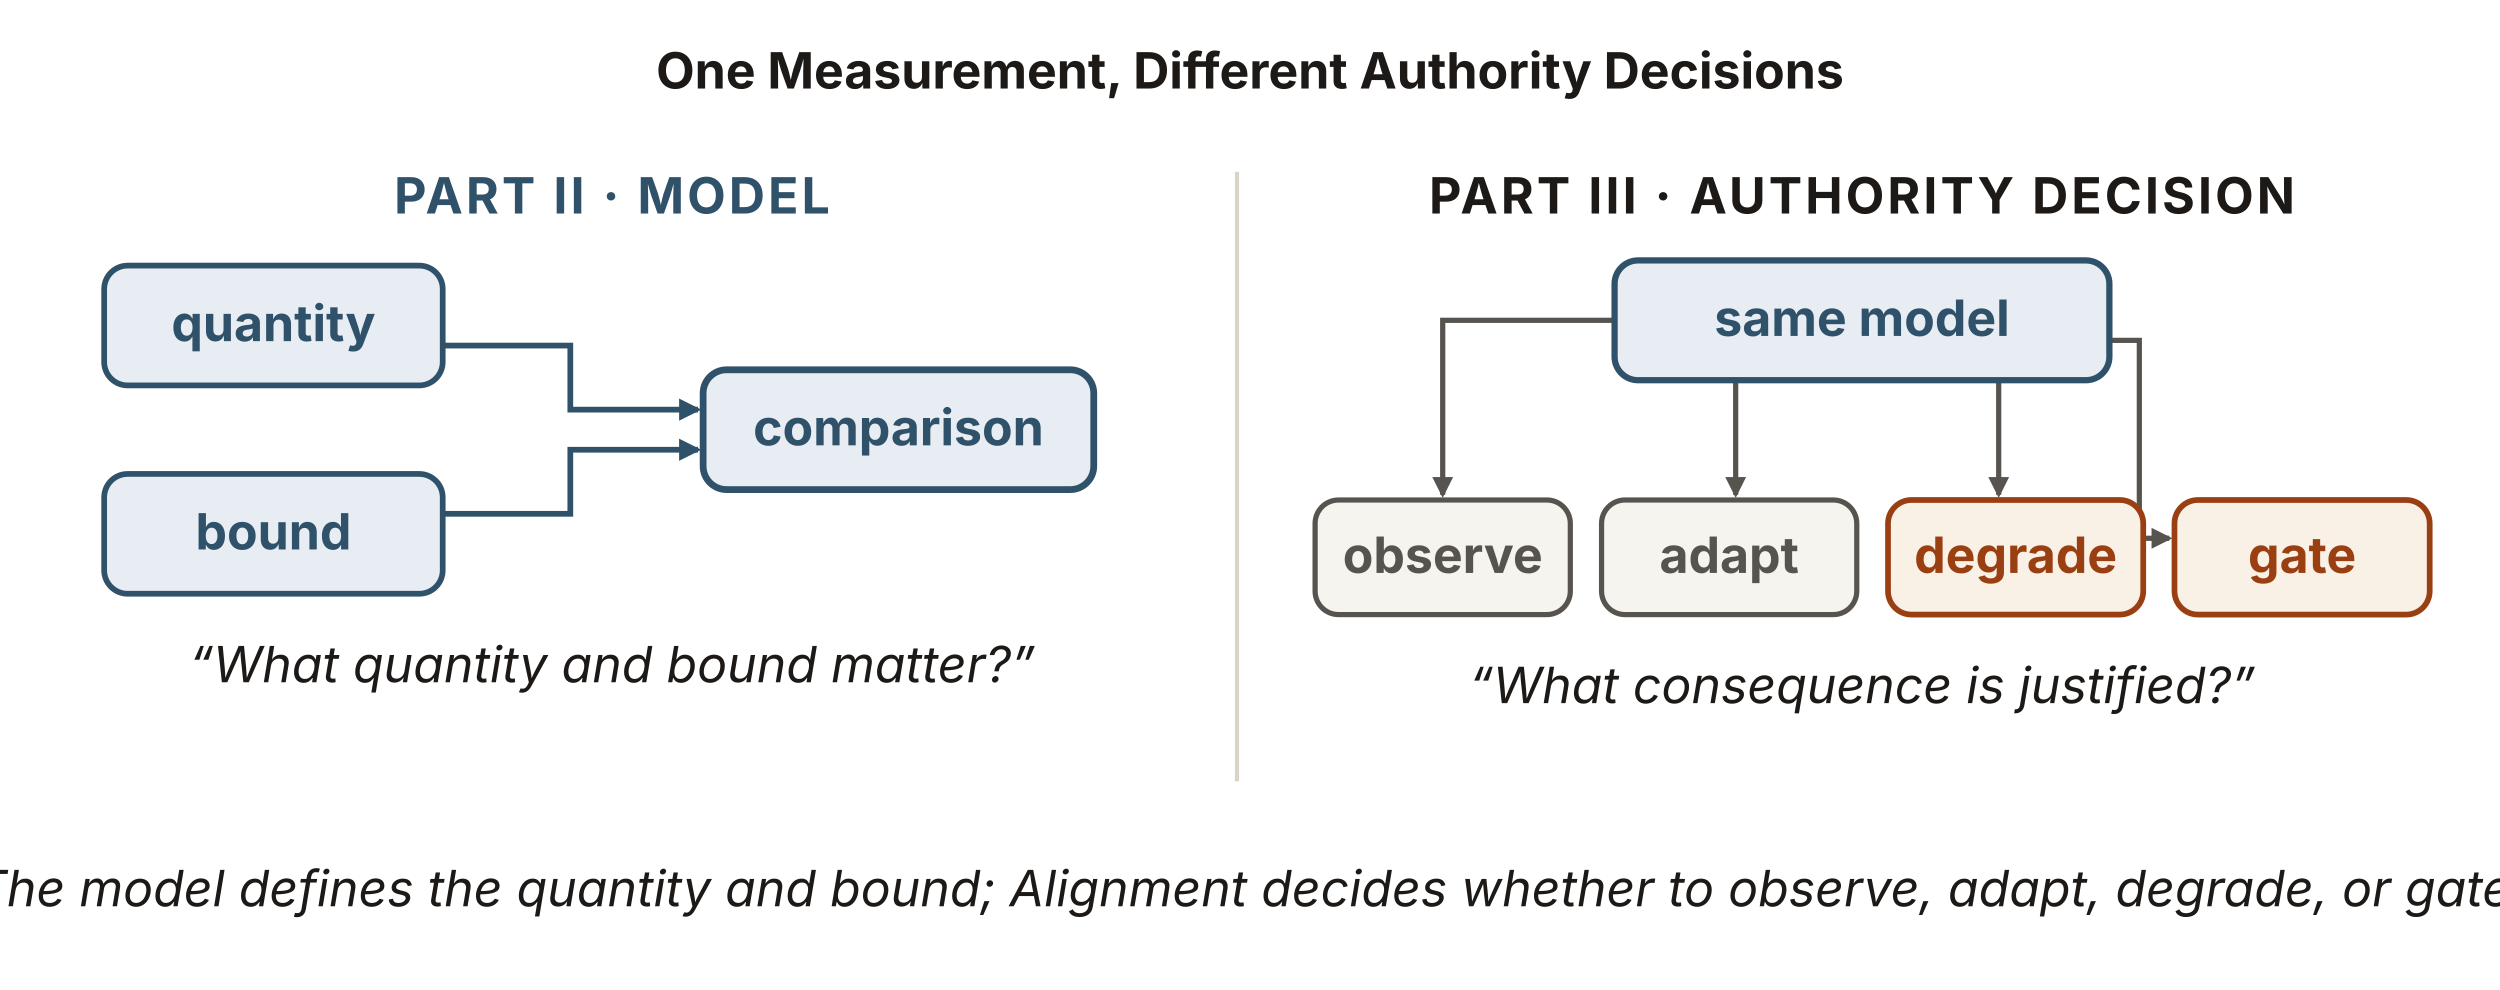
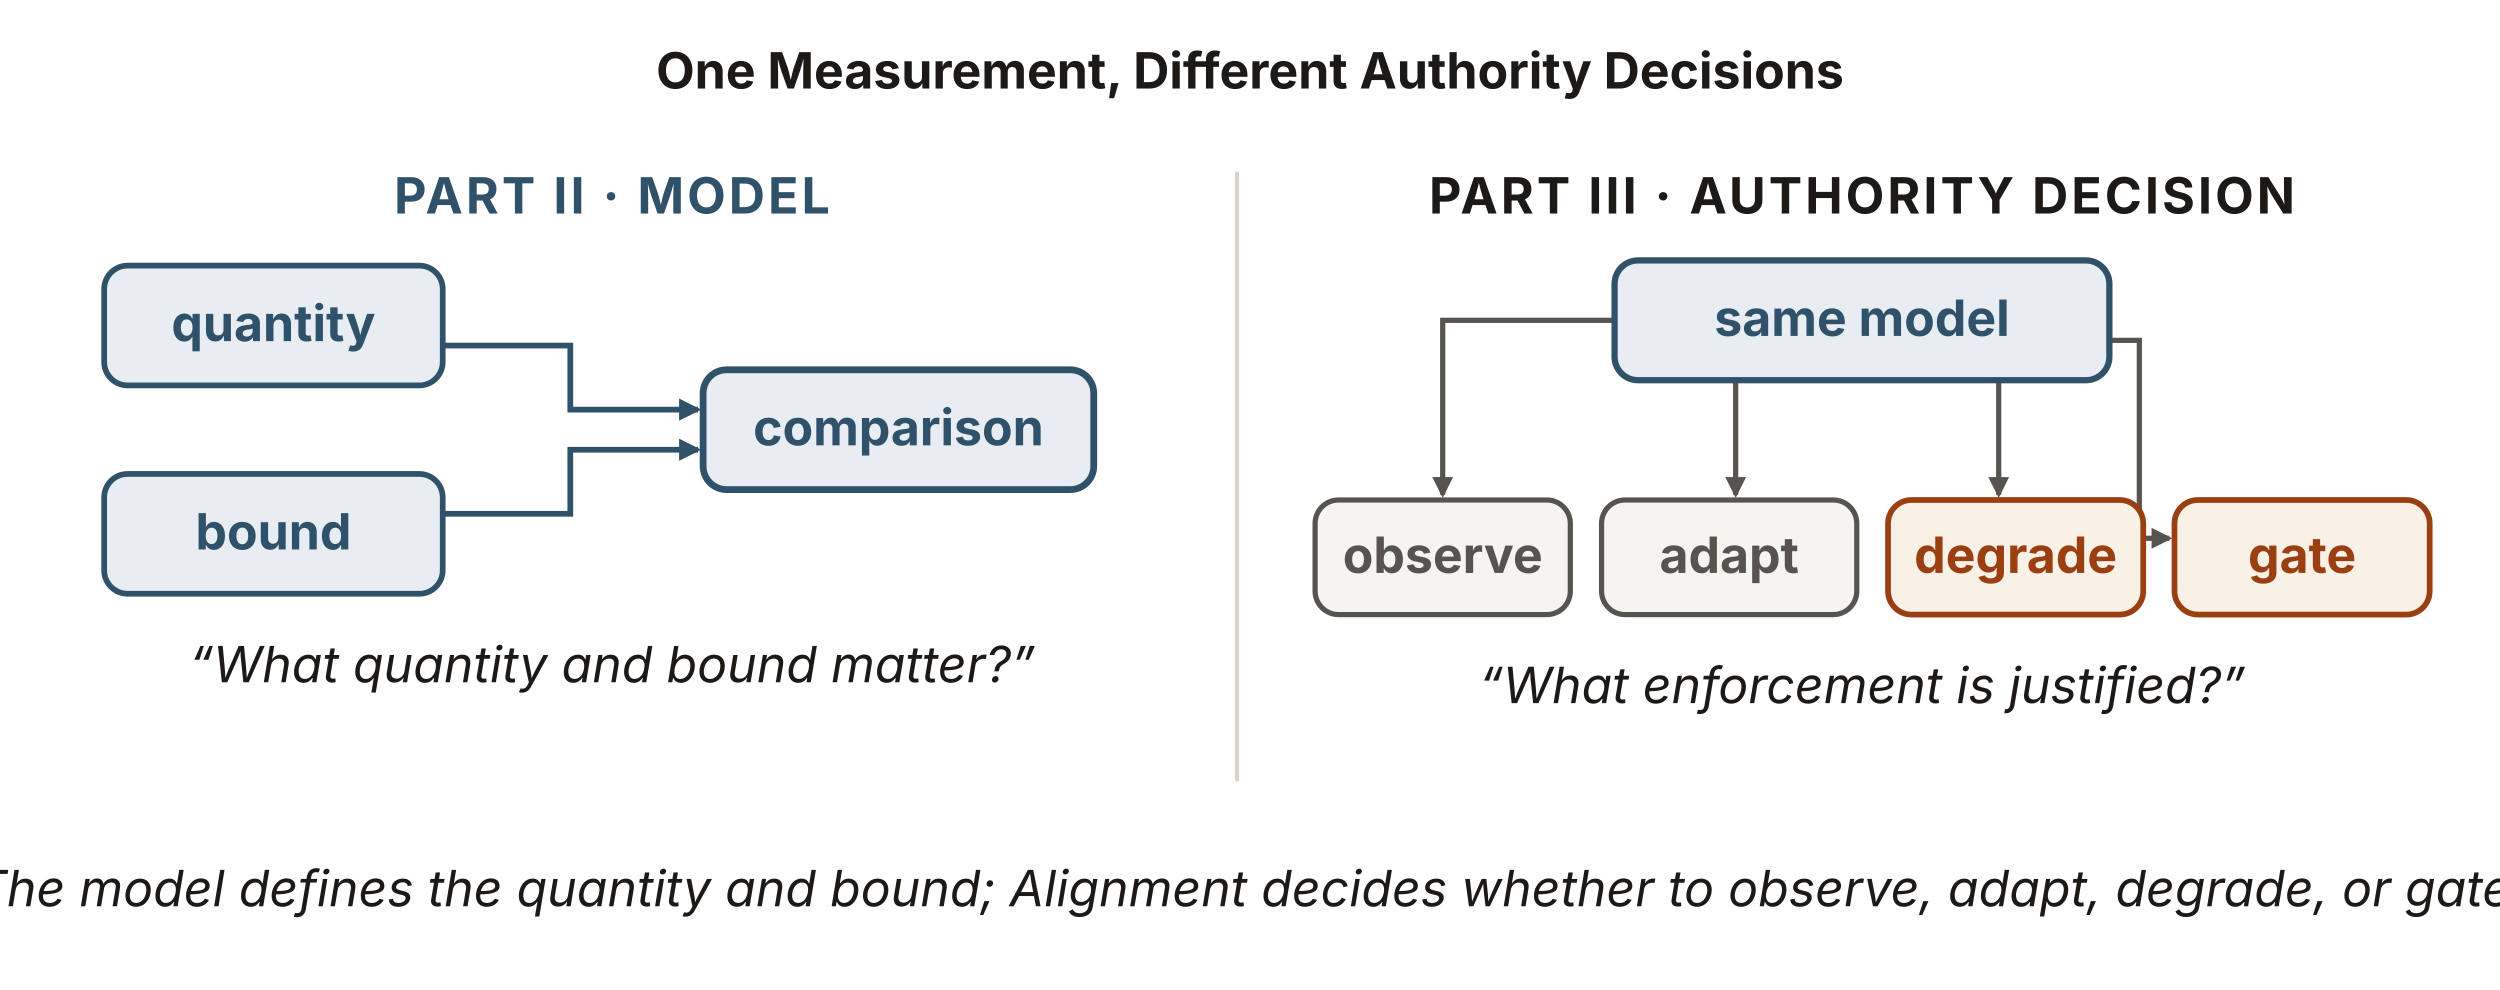
<svg xmlns="http://www.w3.org/2000/svg" viewBox="0 0 960 380" width="960" height="380" role="img" aria-labelledby="paTitle paDesc" font-family="'Source Sans 3', -apple-system, 'Segoe UI', sans-serif">
  <defs>
    <marker id="pa-b" viewBox="0 0 10 10" refX="8.5" refY="5" markerWidth="8.5" markerHeight="8.5" orient="auto" markerUnits="userSpaceOnUse">
      <path d="M0 0 L10 5 L0 10 z" fill="#2f5169" />
    </marker>
    <marker id="pa-k" viewBox="0 0 10 10" refX="8.5" refY="5" markerWidth="8" markerHeight="8" orient="auto" markerUnits="userSpaceOnUse">
      <path d="M0 0 L10 5 L0 10 z" fill="#57534e" />
    </marker>
  </defs>
  <text x="480" y="34" text-anchor="middle" font-size="19.2" font-weight="700" fill="#1c1917">One Measurement, Different Authority Decisions</text>
  <line x1="475" y1="66" x2="475" y2="300" stroke="#d9d3c8" stroke-width="1.6" />
  <text x="235" y="82" text-anchor="middle" font-size="19.2" font-weight="700" letter-spacing="1.2" fill="#2f5169">PART II · MODEL</text>
  <g fill="none" stroke="#2f5169" stroke-width="2.2" marker-end="url(#pa-b)">
    <path d="M170,132.7 L219,132.7 L219,157.3 L268,157.3" />
    <path d="M170,197.3 L219,197.3 L219,172.7 L268,172.7" />
  </g>
  <g font-size="19.2" font-weight="700" fill="#2f5169" text-anchor="middle">
    <rect id="quantity" x="40" y="102" width="130" height="46" rx="9" fill="#e7edf3" stroke="#2f5169" stroke-width="2.2" />
    <text x="105" y="131">quantity</text>
    <rect id="bound" x="40" y="182" width="130" height="46" rx="9" fill="#e7edf3" stroke="#2f5169" stroke-width="2.2" />
    <text x="105" y="211">bound</text>
    <rect id="comparison" x="270" y="142" width="150" height="46" rx="9" fill="#e7edf3" stroke="#2f5169" stroke-width="2.6" />
    <text x="345" y="171">comparison</text>
  </g>
  <text x="235" y="262" text-anchor="middle" font-size="19.2" font-style="italic" fill="#1c1917">“What quantity and bound matter?”</text>
  <text x="715" y="82" text-anchor="middle" font-size="19.2" font-weight="700" letter-spacing="1.2" fill="#1c1917">PART III · AUTHORITY DECISION</text>
  <g fill="none" stroke="#57534e" stroke-width="2" marker-end="url(#pa-k)">
    <path d="M620,123 L554,123 L554,190" />
    <path d="M666.5,146 L666.5,190" />
    <path d="M767.5,146 L767.5,190" />
    <path d="M810,130.7 L821.5,130.7 L821.5,206.7 L833,206.7" />
  </g>
  <rect id="same-model" x="620" y="100" width="190" height="46" rx="9" fill="#e7edf3" stroke="#2f5169" stroke-width="2.4" />
  <text x="715" y="129" text-anchor="middle" font-size="19.2" font-weight="700" fill="#2f5169">same model</text>
  <g font-size="19.2" font-weight="700" text-anchor="middle">
    <rect id="observe" x="505" y="192" width="98" height="44" rx="9" fill="#f6f4ef" stroke="#57534e" stroke-width="2" />
    <text x="554" y="220" fill="#57534e">observe</text>
    <rect id="adapt" x="615" y="192" width="98" height="44" rx="9" fill="#f6f4ef" stroke="#57534e" stroke-width="2" />
    <text x="664" y="220" fill="#57534e">adapt</text>
    <rect id="degrade" x="725" y="192" width="98" height="44" rx="9" fill="#faf1e6" stroke="#9a3f12" stroke-width="2.2" />
    <text x="774" y="220" fill="#9a3f12">degrade</text>
    <rect id="gate" x="835" y="192" width="98" height="44" rx="9" fill="#faf1e6" stroke="#9a3f12" stroke-width="2.2" />
    <text x="884" y="220" fill="#9a3f12">gate</text>
  </g>
-   <text x="715" y="270" text-anchor="middle" font-size="19.2" font-style="italic" fill="#1c1917">“What consequence is justified?”</text>
+   <text x="715" y="270" text-anchor="middle" font-size="19.2" font-style="italic" fill="#1c1917">“What enforcement is justified?”</text>
  <text x="480" y="348" text-anchor="middle" font-size="19.2" font-style="italic" fill="#1c1917">The model defines the quantity and bound; Alignment decides whether to observe, adapt, degrade, or gate.</text>
</svg>
